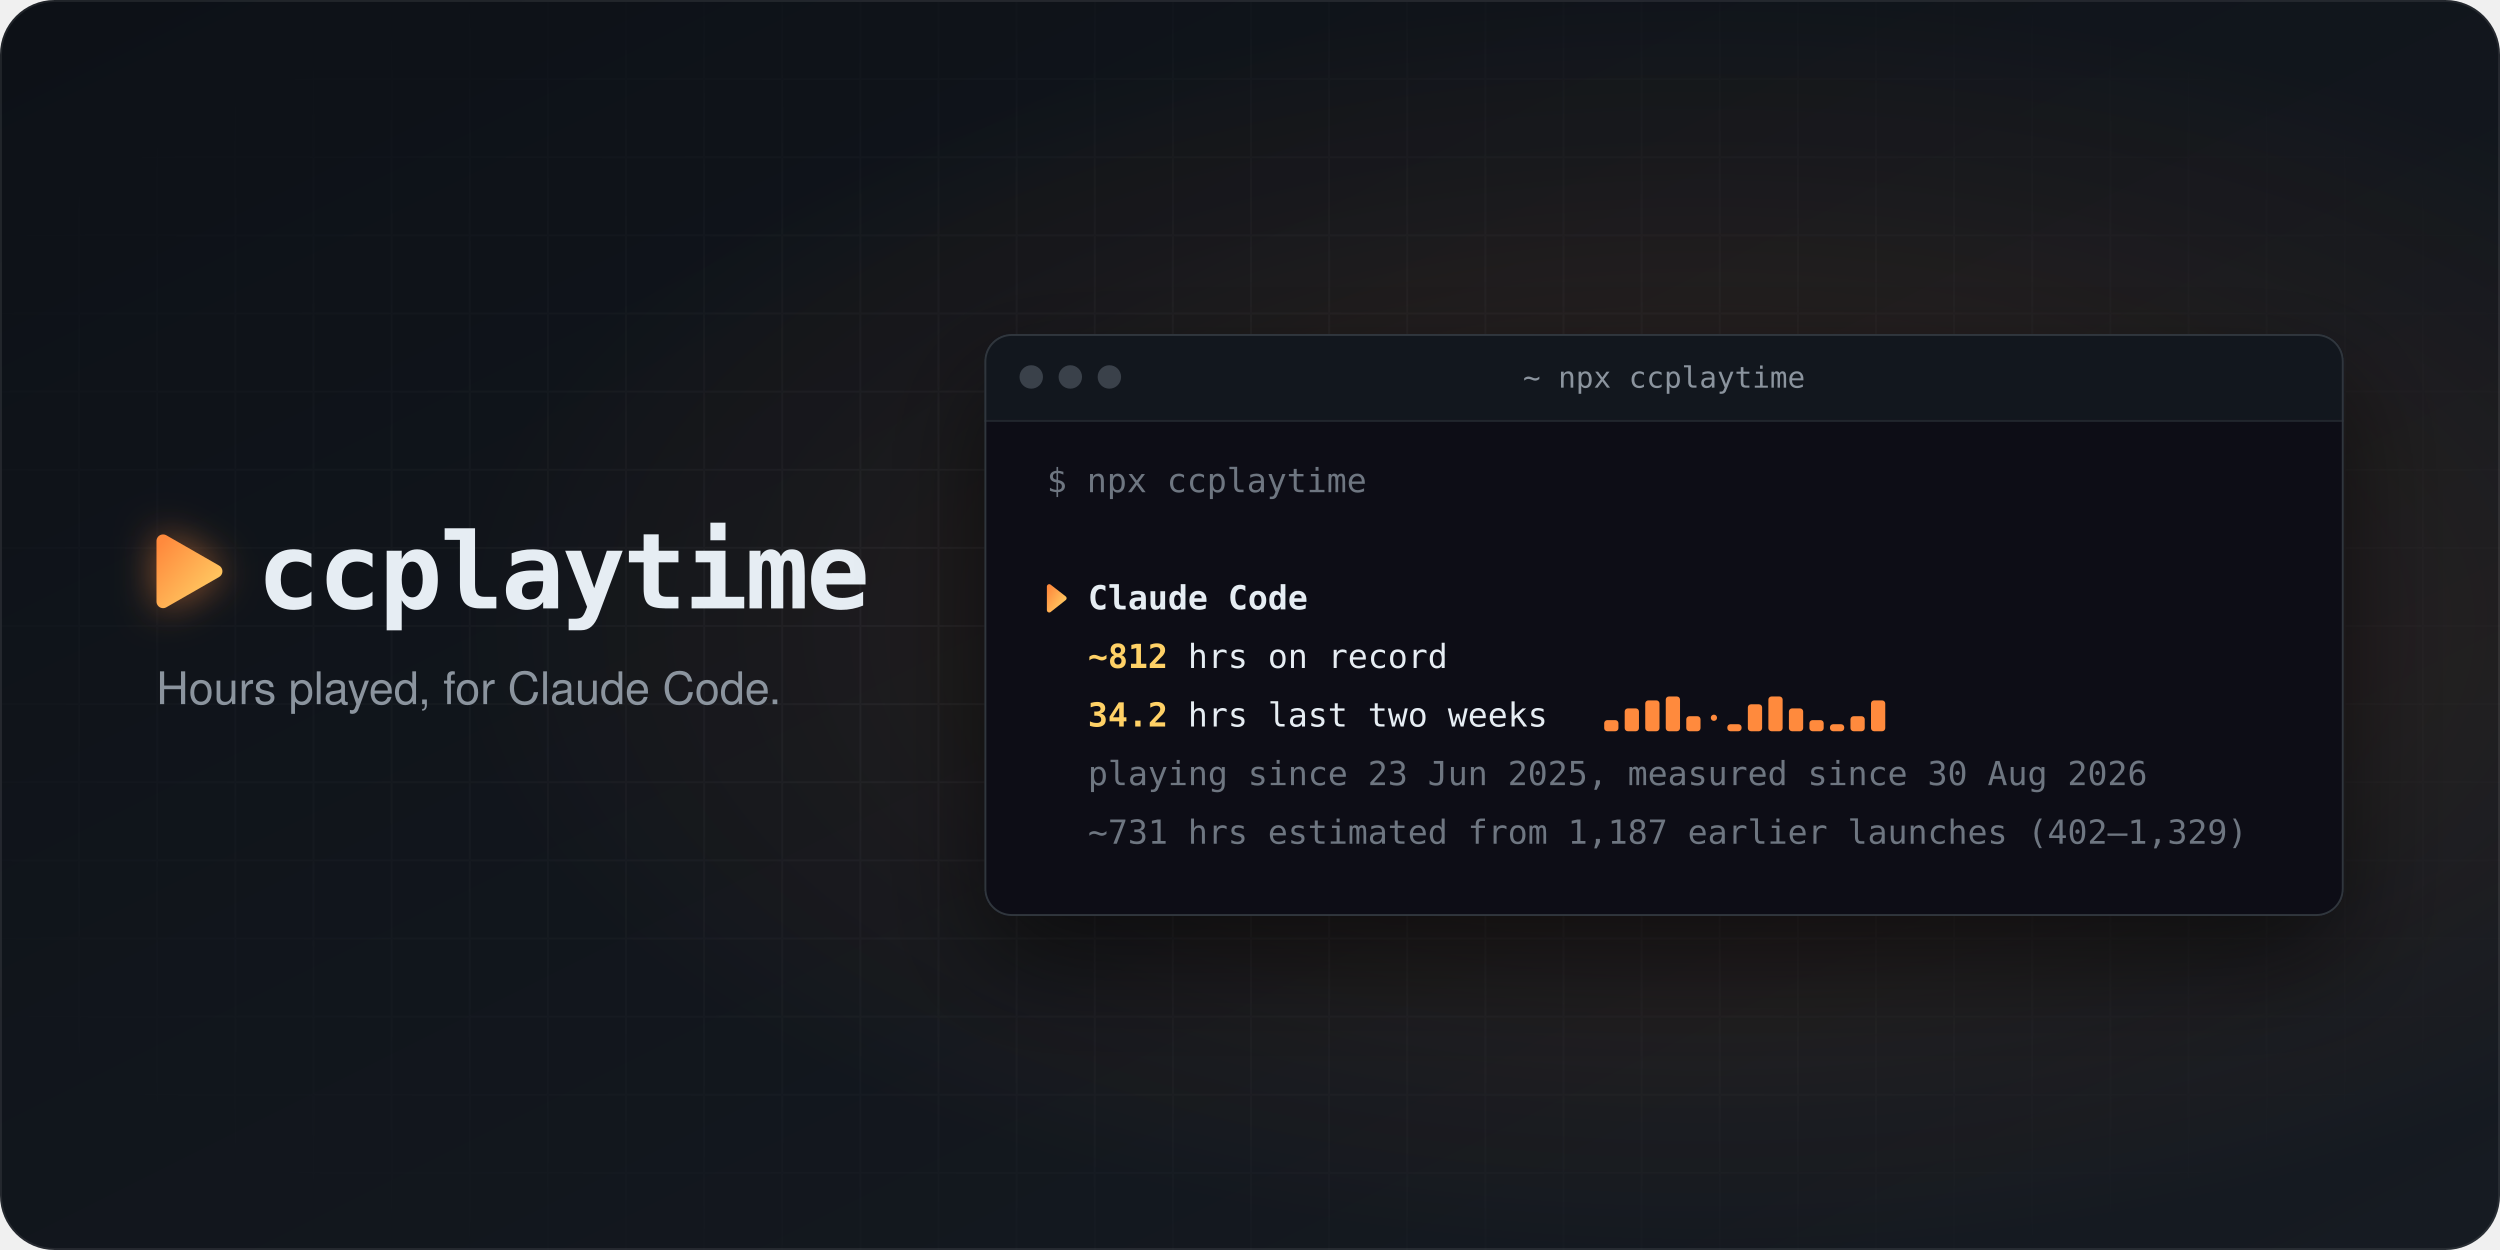
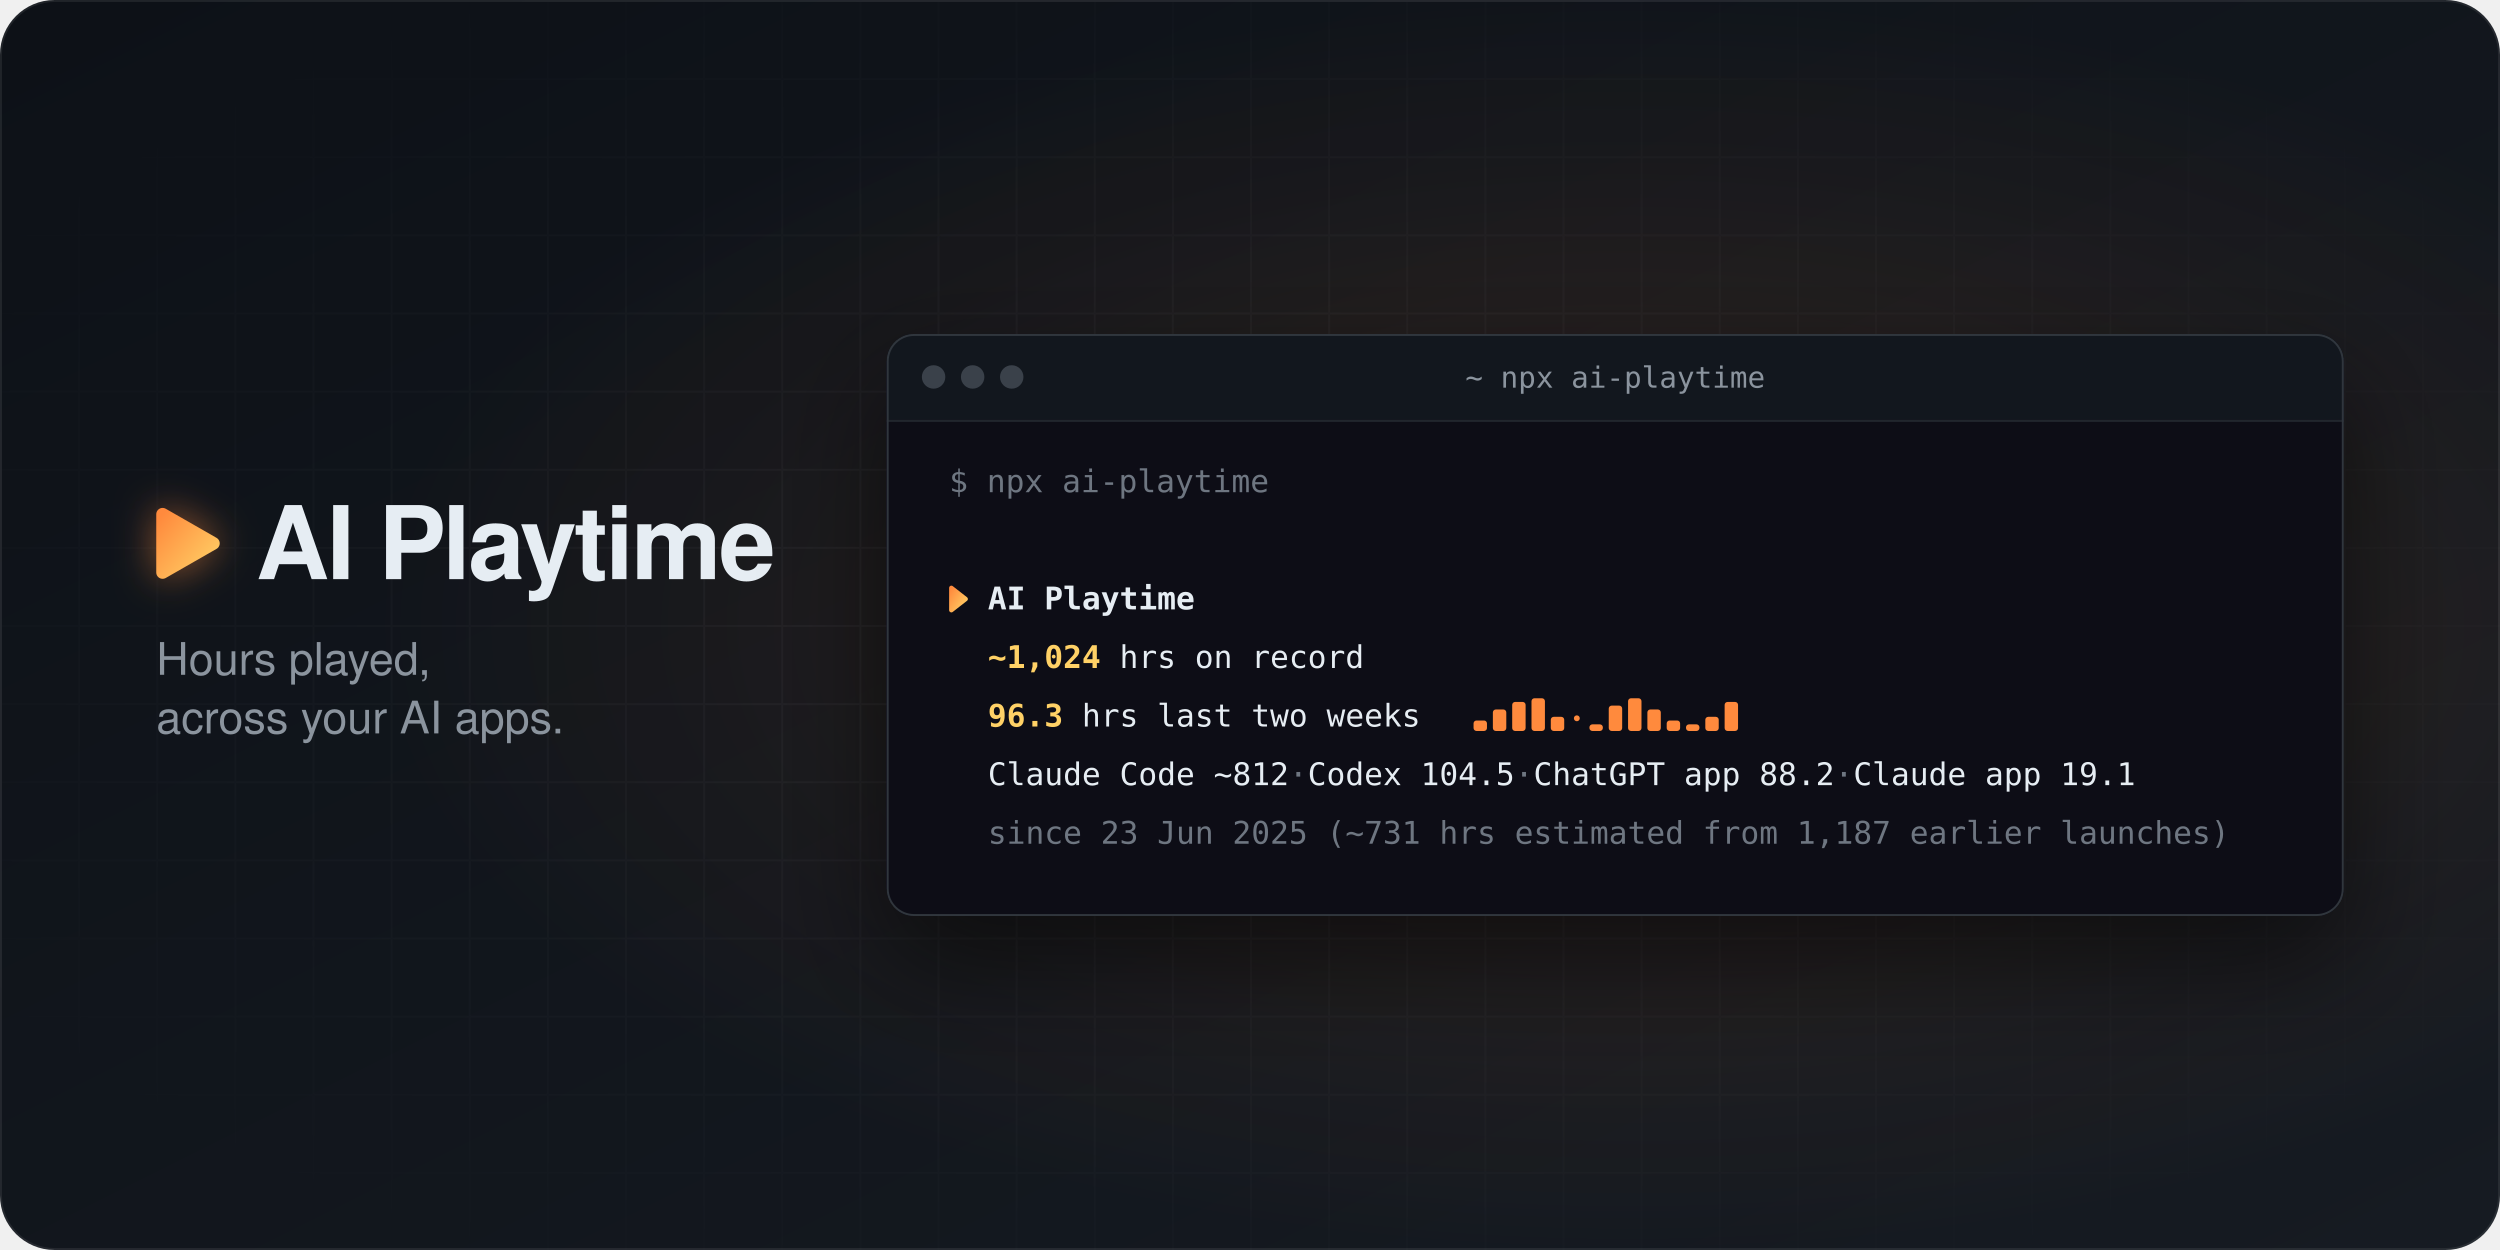
<svg xmlns="http://www.w3.org/2000/svg" width="1280" height="640" viewBox="0 0 1280 640" role="img" aria-labelledby="t">
  <defs>
    <linearGradient id="bg" x1="0" y1="0" x2="1" y2="1">
      <stop offset="0" stop-color="#0d1117" />
      <stop offset="1" stop-color="#161b22" />
    </linearGradient>
    <linearGradient id="accent" x1="0" y1="0" x2="1" y2="1">
      <stop offset="0" stop-color="#ff8a3d" />
      <stop offset="1" stop-color="#ffd166" />
    </linearGradient>
-     <radialGradient id="glow" cx="0.68" cy="0.5" r="0.5">
+     <radialGradient id="glow" cx="0.65" cy="0.5" r="0.5">
      <stop offset="0" stop-color="#ff8a3d" stop-opacity="0.14" />
      <stop offset="1" stop-color="#ff8a3d" stop-opacity="0" />
    </radialGradient>
    <radialGradient id="fade" cx="0.5" cy="0.5" r="0.6">
      <stop offset="0" stop-color="#fff" />
      <stop offset="1" stop-color="#000" />
    </radialGradient>
    <pattern id="grid" width="40" height="40" patternUnits="userSpaceOnUse">
      <path d="M40 .5H.5V40" fill="none" stroke="#e6edf3" stroke-opacity="0.05" />
    </pattern>
    <mask id="gridfade">
      <rect width="1280" height="640" fill="url(#fade)" />
    </mask>
    <filter id="blur" x="-1" y="-1" width="3" height="3">
      <feGaussianBlur stdDeviation="10" />
    </filter>
    <filter id="shadow" x="-20%" y="-20%" width="140%" height="160%">
      <feDropShadow dx="0" dy="24" stdDeviation="28" flood-color="#000" flood-opacity="0.55" />
    </filter>
  </defs>
  <rect width="1280" height="640" rx="28" fill="url(#bg)" />
  <rect width="1280" height="640" rx="28" fill="url(#glow)" />
  <rect width="1280" height="640" rx="28" fill="url(#grid)" mask="url(#gridfade)" />
  <rect x="0.5" y="0.5" width="1279" height="639" rx="27.5" fill="none" stroke="#fff" stroke-opacity="0.08" />
-   <path d="M83.5 277L110.5 292.5L83.5 308Z" fill="#ff8a3d" stroke="#ff8a3d" stroke-width="6.75" stroke-linejoin="round" opacity="0.55" filter="url(#blur)" />
-   <path d="M83.5 277L110.5 292.5L83.5 308Z" fill="url(#accent)" stroke="url(#accent)" stroke-width="6.75" stroke-linejoin="round" />
-   <text x="131.5" y="311.5" fill="#e6edf3" font-family="ui-monospace, SFMono-Regular, Menlo, Consolas, monospace" font-size="54" font-weight="700" letter-spacing="-1.25">ccplaytime</text>
-   <text x="80" y="360.5" fill="#8b949e" font-family="ui-sans-serif, -apple-system, 'Segoe UI', Helvetica, Arial, sans-serif" font-size="23">Hours played, for Claude Code.</text>
-   <rect x="504" y="171" width="696" height="298" rx="14" fill="#0a0d12" filter="url(#shadow)" />
-   <path d="M504 215V185a14 14 0 0 1 14-14H1186a14 14 0 0 1 14 14V215Z" fill="#12171e" />
-   <path d="M504 215.5H1200" stroke="#21262d" />
-   <rect x="504.5" y="171.5" width="695" height="297" rx="13.5" fill="none" stroke="#30363d" />
+   <path d="M83.25 263.3L109.25 278.2L83.25 293.1Z" fill="#ff8a3d" stroke="#ff8a3d" stroke-width="6.5" stroke-linejoin="round" opacity="0.55" filter="url(#blur)" />
+   <path d="M83.25 263.3L109.25 278.2L83.25 293.1Z" fill="url(#accent)" stroke="url(#accent)" stroke-width="6.5" stroke-linejoin="round" />
+   <g font-family="ui-sans-serif, -apple-system, 'Segoe UI', Helvetica, Arial, sans-serif">
+     <text x="131" y="296.5" fill="#e6edf3" font-size="52" font-weight="700" letter-spacing="-1.25">AI Playtime</text>
+     <text x="80" y="345.5" fill="#8b949e" font-size="23">Hours played,<tspan x="80" dy="30">across your AI apps.</tspan>
+     </text>
+   </g>
+   <rect x="454" y="171" width="746" height="298" rx="14" fill="#0a0d12" filter="url(#shadow)" />
+   <path d="M454 215V185a14 14 0 0 1 14-14H1186a14 14 0 0 1 14 14V215Z" fill="#12171e" />
+   <path d="M454 215.5H1200" stroke="#21262d" />
+   <rect x="454.5" y="171.5" width="745" height="297" rx="13.5" fill="none" stroke="#30363d" />
  <g fill="#3a414a">
-     <circle cx="528" cy="193" r="6" />
-     <circle cx="548" cy="193" r="6" />
-     <circle cx="568" cy="193" r="6" />
+     <circle cx="478" cy="193" r="6" />
+     <circle cx="498" cy="193" r="6" />
+     <circle cx="518" cy="193" r="6" />
  </g>
  <g font-family="ui-monospace, SFMono-Regular, Menlo, Consolas, monospace">
-     <text x="852" y="198.5" fill="#8b949e" font-size="15" text-anchor="middle">~ npx ccplaytime</text>
-     <g font-size="17">
-       <text x="536" y="252" fill="#6e7681">$ npx ccplaytime</text>
-       <text x="557.02" y="312" fill="#e6edf3" font-weight="700">Claude Code</text>
-       <text x="557.02" y="342" fill="#e6edf3">
-         <tspan fill="#ffd166" font-weight="700">~812</tspan> hrs on record</text>
-       <text x="557.02" y="372" fill="#e6edf3" textLength="241.7">
-         <tspan fill="#ffd166" font-weight="700">34.2</tspan> hrs last two weeks</text>
-       <text x="557.02" y="402" fill="#6e7681">playing since 23 Jun 2025, measured since 30 Aug 2026</text>
-       <text x="557.02" y="432" fill="#6e7681">~731 hrs estimated from 1,187 earlier launches (402–1,329)</text>
+     <text x="827" y="198.5" fill="#8b949e" font-size="15" text-anchor="middle">~ npx ai-playtime</text>
+     <g font-size="16">
+       <text x="486" y="252" fill="#6e7681">$ npx ai-playtime</text>
+       <text x="505.78" y="312" fill="#e6edf3" font-weight="700">AI Playtime</text>
+       <text x="505.78" y="342" fill="#e6edf3">
+         <tspan fill="#ffd166" font-weight="700">~1,024</tspan> hrs on record</text>
+       <text x="505.78" y="372" fill="#e6edf3" textLength="227.4">
+         <tspan fill="#ffd166" font-weight="700">96.3</tspan> hrs last two weeks</text>
+       <text x="505.78" y="402" fill="#e6edf3">Claude Code ~812<tspan fill="#6e7681"> · </tspan>Codex 104.5<tspan fill="#6e7681"> · </tspan>ChatGPT app 88.2<tspan fill="#6e7681"> · </tspan>Claude app 19.1</text>
+       <text x="505.78" y="432" fill="#6e7681">since 23 Jun 2025 (~731 hrs estimated from 1,187 earlier launches)</text>
    </g>
  </g>
-   <path d="M537.2 300.3L544.9 306.3L537.2 312.4Z" fill="url(#accent)" stroke="url(#accent)" stroke-width="2.4" stroke-linejoin="round" />
-   <g fill="#ff8a3d" transform="translate(821.34 374.4)">
+   <path d="M487.1 301L494.4 306.7L487.1 312.4Z" fill="url(#accent)" stroke="url(#accent)" stroke-width="2.3" stroke-linejoin="round" />
+   <g fill="#ff8a3d" transform="translate(754.46 374.26) scale(0.941)">
    <rect x="0" y="-5.7" width="7.3" height="5.7" rx="1.6" />
    <rect x="10.51" y="-11.7" width="7.3" height="11.7" rx="1.6" />
    <rect x="21.02" y="-15.8" width="7.3" height="15.8" rx="1.6" />
    <rect x="31.53" y="-17.8" width="7.3" height="17.8" rx="1.6" />
    <rect x="42.03" y="-7.7" width="7.3" height="7.7" rx="1.6" />
    <circle cx="56.19" cy="-6.9" r="1.6" />
    <rect x="63.05" y="-3.6" width="7.3" height="3.6" rx="1.6" />
    <rect x="73.56" y="-13.8" width="7.3" height="13.8" rx="1.6" />
    <rect x="84.07" y="-17.8" width="7.3" height="17.8" rx="1.6" />
    <rect x="94.58" y="-11.7" width="7.3" height="11.7" rx="1.6" />
    <rect x="105.09" y="-5.7" width="7.3" height="5.7" rx="1.6" />
    <rect x="115.6" y="-3.6" width="7.3" height="3.6" rx="1.6" />
    <rect x="126.1" y="-7.7" width="7.3" height="7.7" rx="1.6" />
    <rect x="136.61" y="-15.8" width="7.3" height="15.8" rx="1.6" />
  </g>
</svg>
